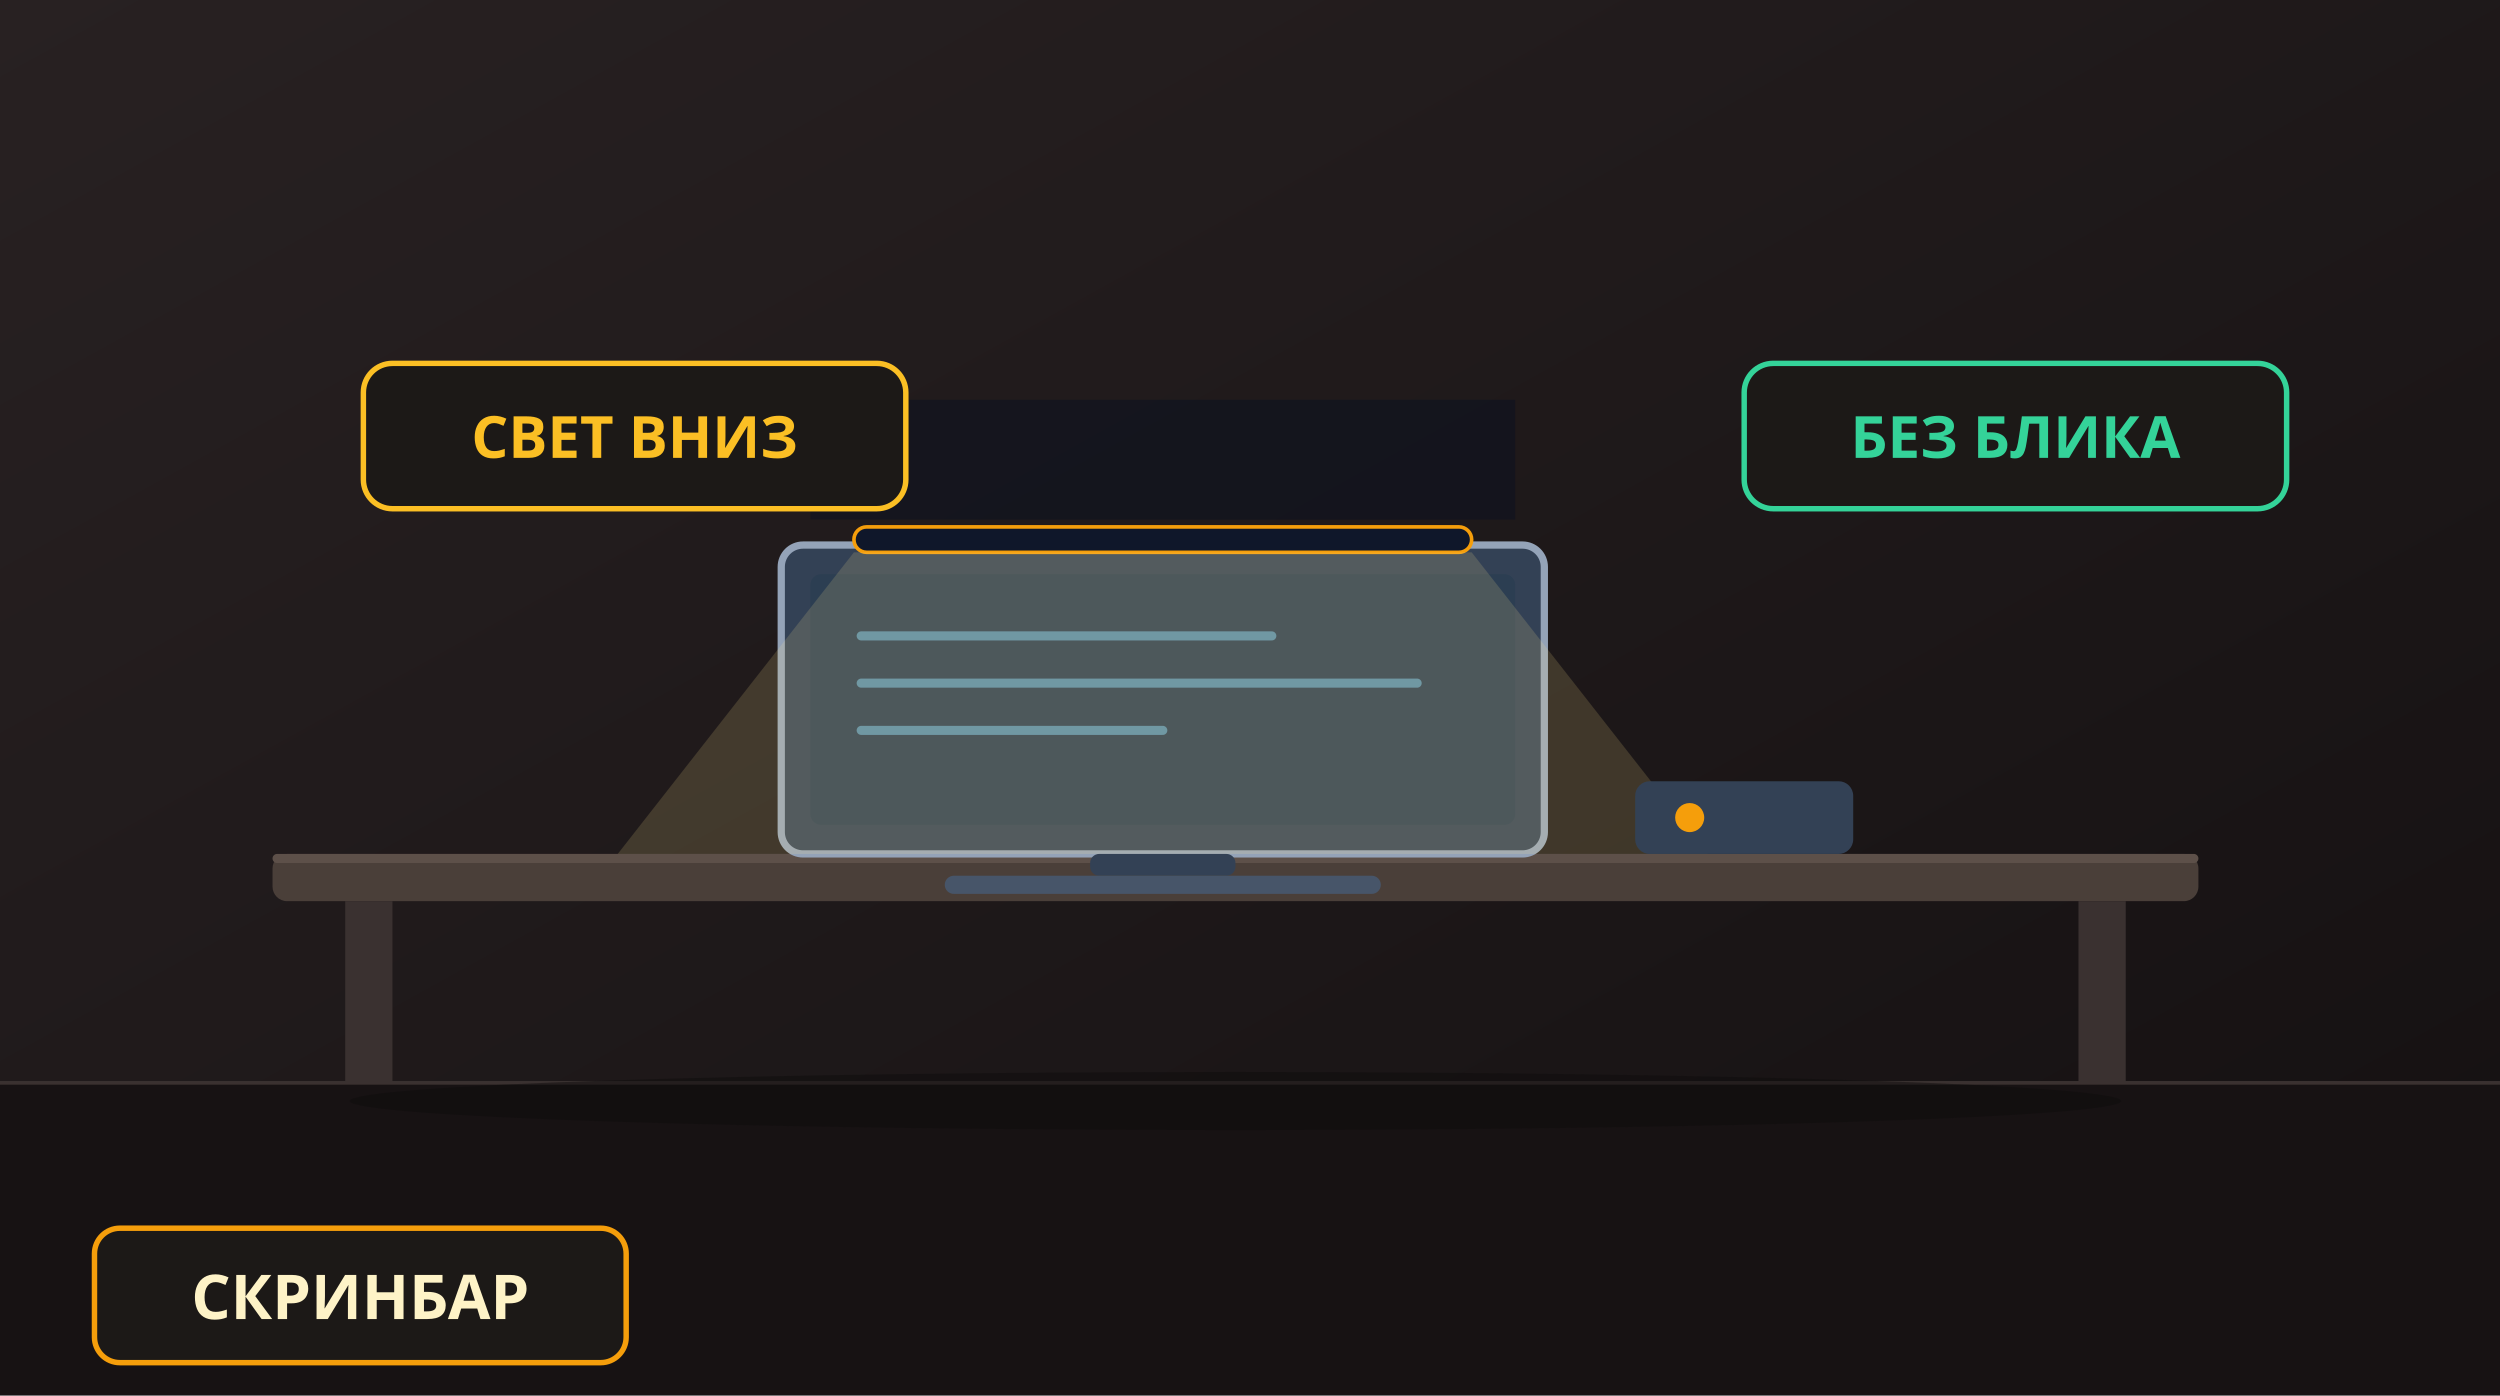
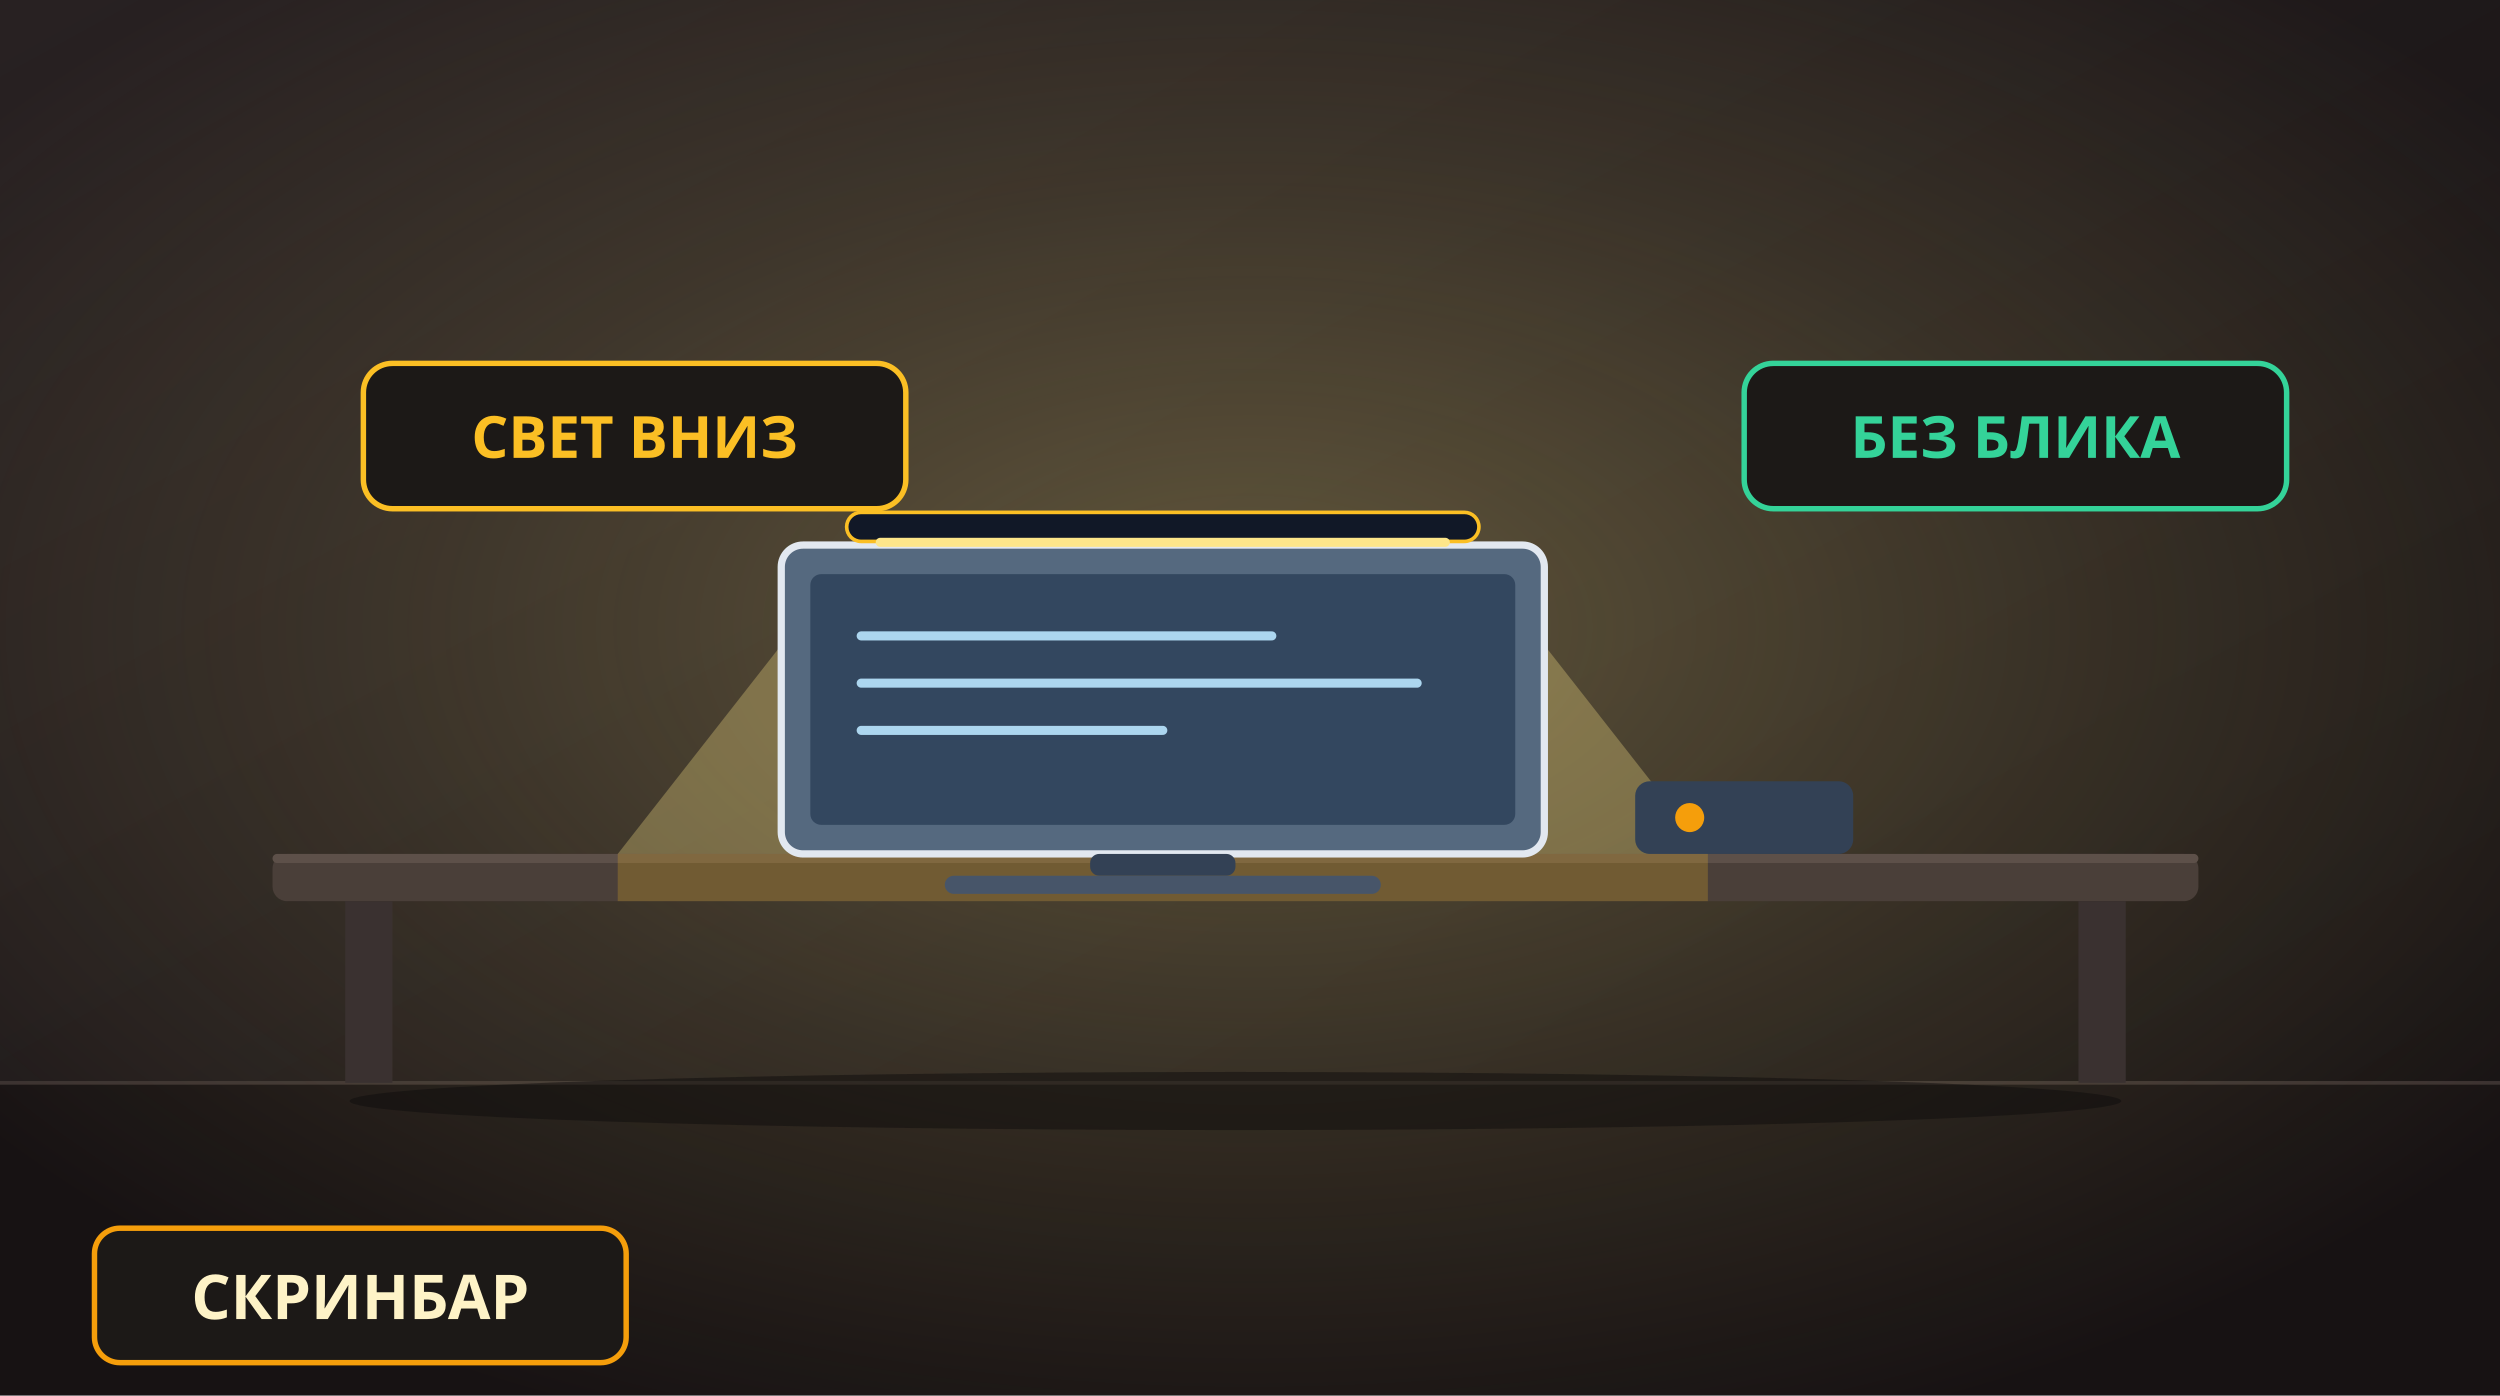
<svg xmlns="http://www.w3.org/2000/svg" viewBox="0 0 1376 768" width="1376" height="768">
  <defs>
    <linearGradient id="bg" x1="0%" y1="0%" x2="100%" y2="100%">
      <stop offset="0%" stop-color="#282122" />
      <stop offset="100%" stop-color="#141011" />
    </linearGradient>
  </defs>
  <rect width="1376" height="768" fill="url(#bg)" />
  <rect x="0" y="596" width="1376" height="172" fill="#171213" />
  <line x1="0" y1="596" x2="1376" y2="596" stroke="#3a3130" stroke-width="2" />
+   <defs>
+     <radialGradient id="glow" cx="50%" cy="45%" r="62%">
+       <stop offset="0%" stop-color="#fde68a" stop-opacity="0.30" />
+       <stop offset="55%" stop-color="#fde68a" stop-opacity="0.12" />
+       <stop offset="100%" stop-color="#fde68a" stop-opacity="0" />
+     </radialGradient>
+   </defs>
+   <rect width="1376" height="768" fill="url(#glow)" />
  <ellipse cx="680" cy="606" rx="487.6" ry="16" fill="#0f0c0d" fill-opacity="0.5" />
  <rect x="150" y="470" width="1060" height="26" rx="8" fill="#4a3f39" />
  <rect x="150" y="470" width="1060" height="5" rx="2.5" fill="#5d5049" />
  <rect x="190" y="496" width="26" height="100" fill="#3a3130" />
  <rect x="1144" y="496" width="26" height="100" fill="#3a3130" />
-   <rect x="430" y="300" width="420" height="170" rx="12" fill="#334155" stroke="#94a3b8" stroke-width="4" />
-   <rect x="446" y="316" width="388" height="138" rx="6" fill="#2c3e52" />
-   <g stroke="#7dd3fc" stroke-width="5" stroke-linecap="round" opacity="0.5">
+   <polygon points="470,304 810,304 940,470 340,470" fill="#fde68a" fill-opacity="0.30" />
+   <rect x="340" y="470" width="600" height="26" fill="#fbbf24" fill-opacity="0.22" />
+   <rect x="430" y="300" width="420" height="170" rx="12" fill="#55697f" stroke="#e2e8f0" stroke-width="4" />
+   <rect x="446" y="316" width="388" height="138" rx="6" fill="#33475f" />
+   <g stroke="#b9e6ff" stroke-width="5" stroke-linecap="round" opacity="0.9">
    <line x1="474" y1="350" x2="700" y2="350" />
    <line x1="474" y1="376" x2="780" y2="376" />
    <line x1="474" y1="402" x2="640" y2="402" />
  </g>
-   <rect x="470" y="290" width="340" height="14" rx="7" fill="#0f172a" stroke="#f59e0b" stroke-width="2" />
-   <polygon points="470,304 810,304 940,470 340,470" fill="#fde68a" fill-opacity="0.16" />
-   <polygon points="446,220 834,220 834,286 446,286" fill="#0b1220" fill-opacity="0.55" />
+   <rect x="466" y="282" width="348" height="16" rx="8" fill="#111827" stroke="#fbbf24" stroke-width="2" />
+   <rect x="482" y="296" width="316" height="5" rx="2.5" fill="#fde68a" />
  <rect x="600" y="470" width="80" height="12" rx="5" fill="#334155" />
  <rect x="520" y="482" width="240" height="10" rx="5" fill="#475569" />
  <rect x="900" y="430" width="120" height="40" rx="8" fill="#334155" />
  <circle cx="930" cy="450" r="8" fill="#f59e0b" />
  <rect x="960" y="200" width="298.56" height="80" rx="16" fill="#1c1917" stroke="#34d399" stroke-width="3" />
  <text x="1109.28" y="252" font-family="system-ui, sans-serif" font-size="32" font-weight="800" fill="#34d399" text-anchor="middle">БЕЗ БЛИКА</text>
  <rect x="200" y="200" width="298.56" height="80" rx="16" fill="#1c1917" stroke="#fbbf24" stroke-width="3" />
  <text x="349.28" y="252" font-family="system-ui, sans-serif" font-size="32" font-weight="800" fill="#fbbf24" text-anchor="middle">СВЕТ ВНИЗ</text>
  <rect x="52" y="676" width="292.64" height="74" rx="14" fill="#1c1917" stroke="#f59e0b" stroke-width="3" />
  <text x="198.32" y="726" font-family="system-ui, sans-serif" font-size="34" font-weight="800" fill="#fef3c7" text-anchor="middle">СКРИНБАР</text>
</svg>
